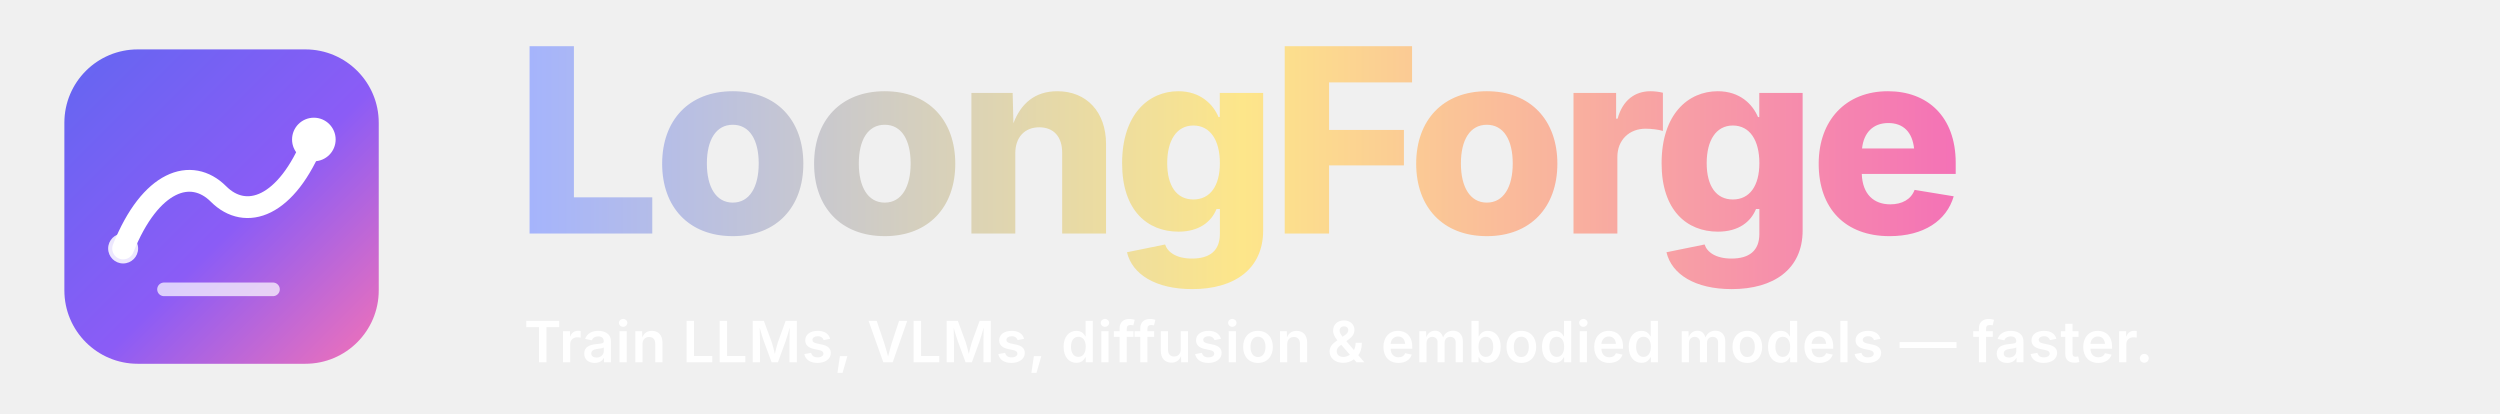
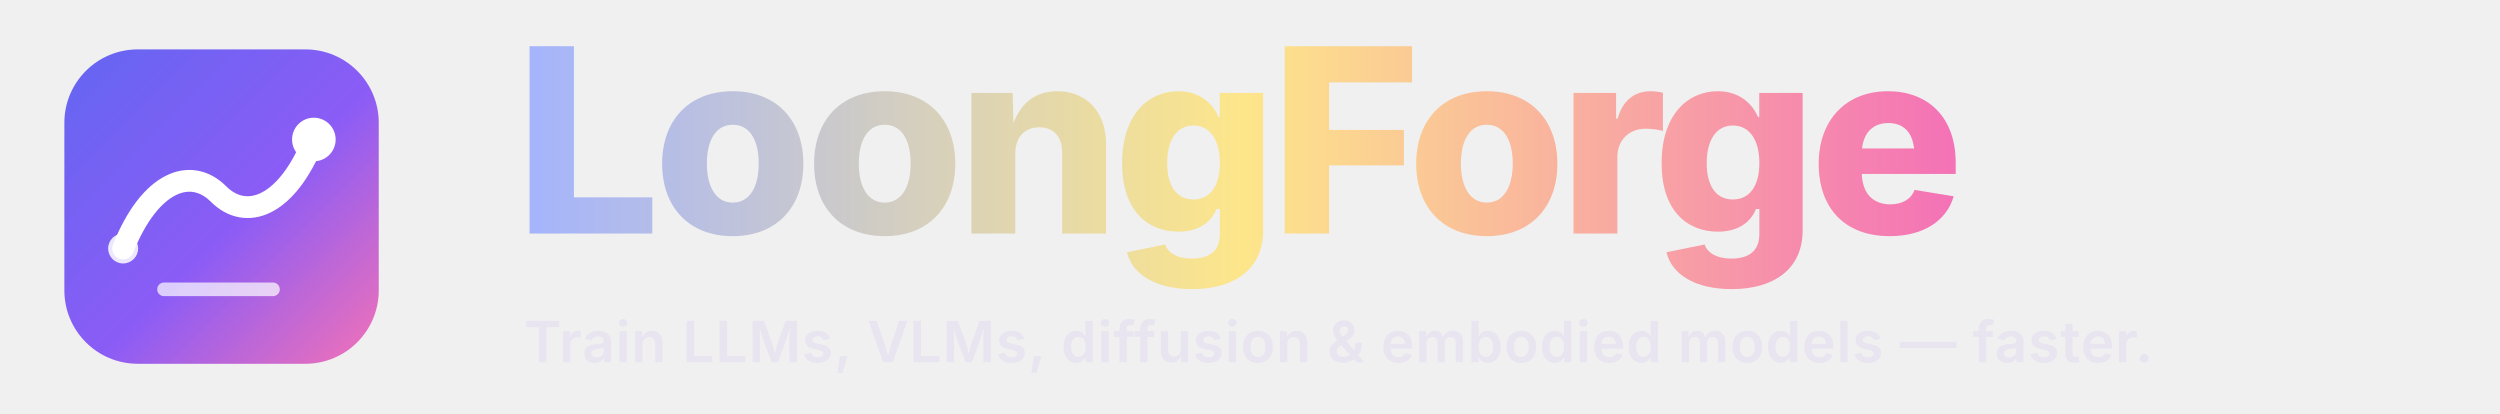
<svg xmlns="http://www.w3.org/2000/svg" viewBox="0 0 835 138" width="835" height="138" role="img" aria-label="LoongForge — Train LLMs, VLMs, diffusion and embodied models, faster.">
  <defs>
    <linearGradient id="lf-icon" x1="0" y1="0" x2="1" y2="1">
      <stop offset="0%" stop-color="#6366F1" />
      <stop offset="55%" stop-color="#8B5CF6" />
      <stop offset="100%" stop-color="#F472B6" />
    </linearGradient>
    <linearGradient id="lf-text" x1="0" y1="0" x2="1" y2="0">
      <stop offset="0%" stop-color="#A5B4FC" />
      <stop offset="50%" stop-color="#FDE68A" />
      <stop offset="100%" stop-color="#F472B6" />
    </linearGradient>
  </defs>
  <g transform="translate(18,13) scale(1.75)">
    <rect x="2" y="2" width="60" height="60" rx="14" fill="url(#lf-icon)" />
    <g transform="translate(32,32) scale(1.3) translate(-32.45,-33.85)">
      <path d="M18 40 C 22 30, 28 28, 32 32 C 36 36, 42 34, 46 24" stroke="#fff" stroke-width="3.2" stroke-linecap="round" fill="none" />
      <circle cx="46" cy="24" r="3.2" fill="#fff" />
      <circle cx="18" cy="40" r="2.2" fill="#fff" opacity="0.85" />
      <path d="M24 46 L40 46" stroke="#fff" stroke-width="2" stroke-linecap="round" opacity="0.7" />
    </g>
  </g>
  <text x="172" y="78" font-family="'Inter','Helvetica Neue','PingFang SC','Microsoft YaHei',Arial,sans-serif" font-weight="800" font-size="86" letter-spacing="-2.5" fill="url(#lf-text)">LoongForge</text>
-   <text x="175" y="121" font-family="'Inter','Helvetica Neue','PingFang SC','Microsoft YaHei',Arial,sans-serif" font-weight="600" font-size="19" letter-spacing="0.3" fill="#FFFFFF">Train LLMs, VLMs, diffusion &amp; embodied models — faster.</text>
+   <text x="175" y="121" font-family="'Inter','Helvetica Neue','PingFang SC','Microsoft YaHei',Arial,sans-serif" font-weight="600" font-size="19" letter-spacing="0.3" fill="#E8E4F0">Train LLMs, VLMs, diffusion &amp; embodied models — faster.</text>
</svg>
